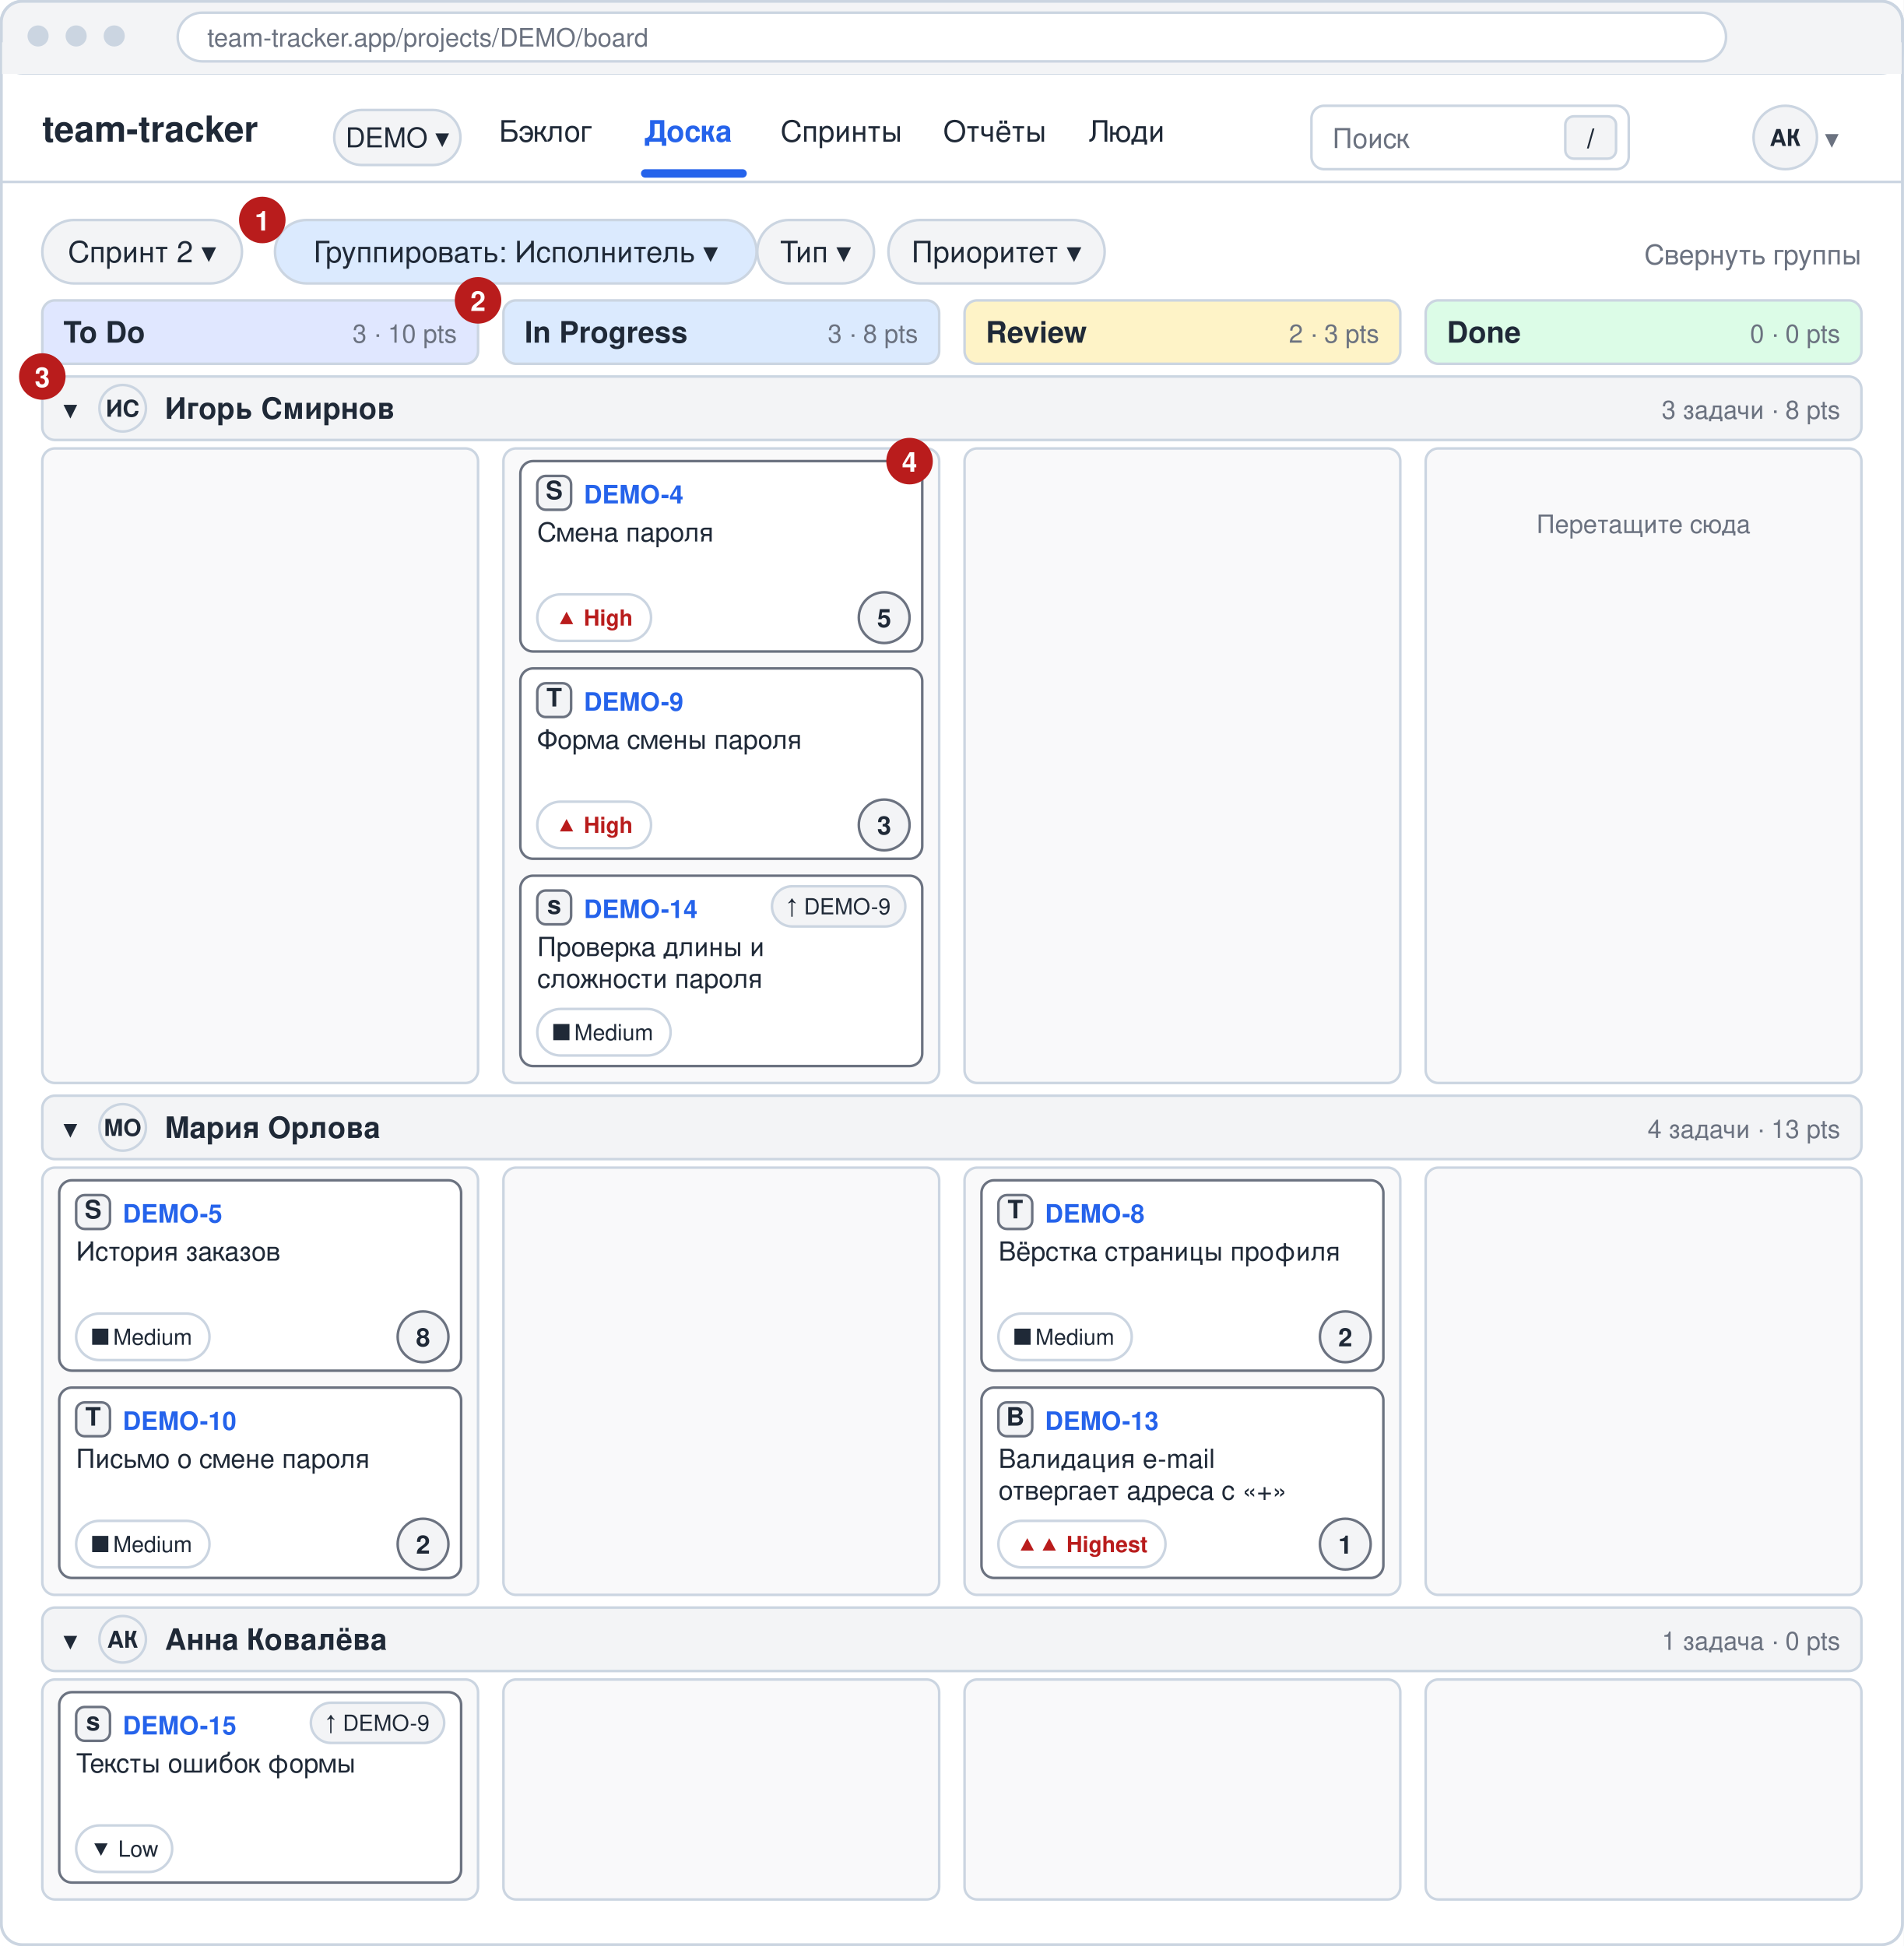
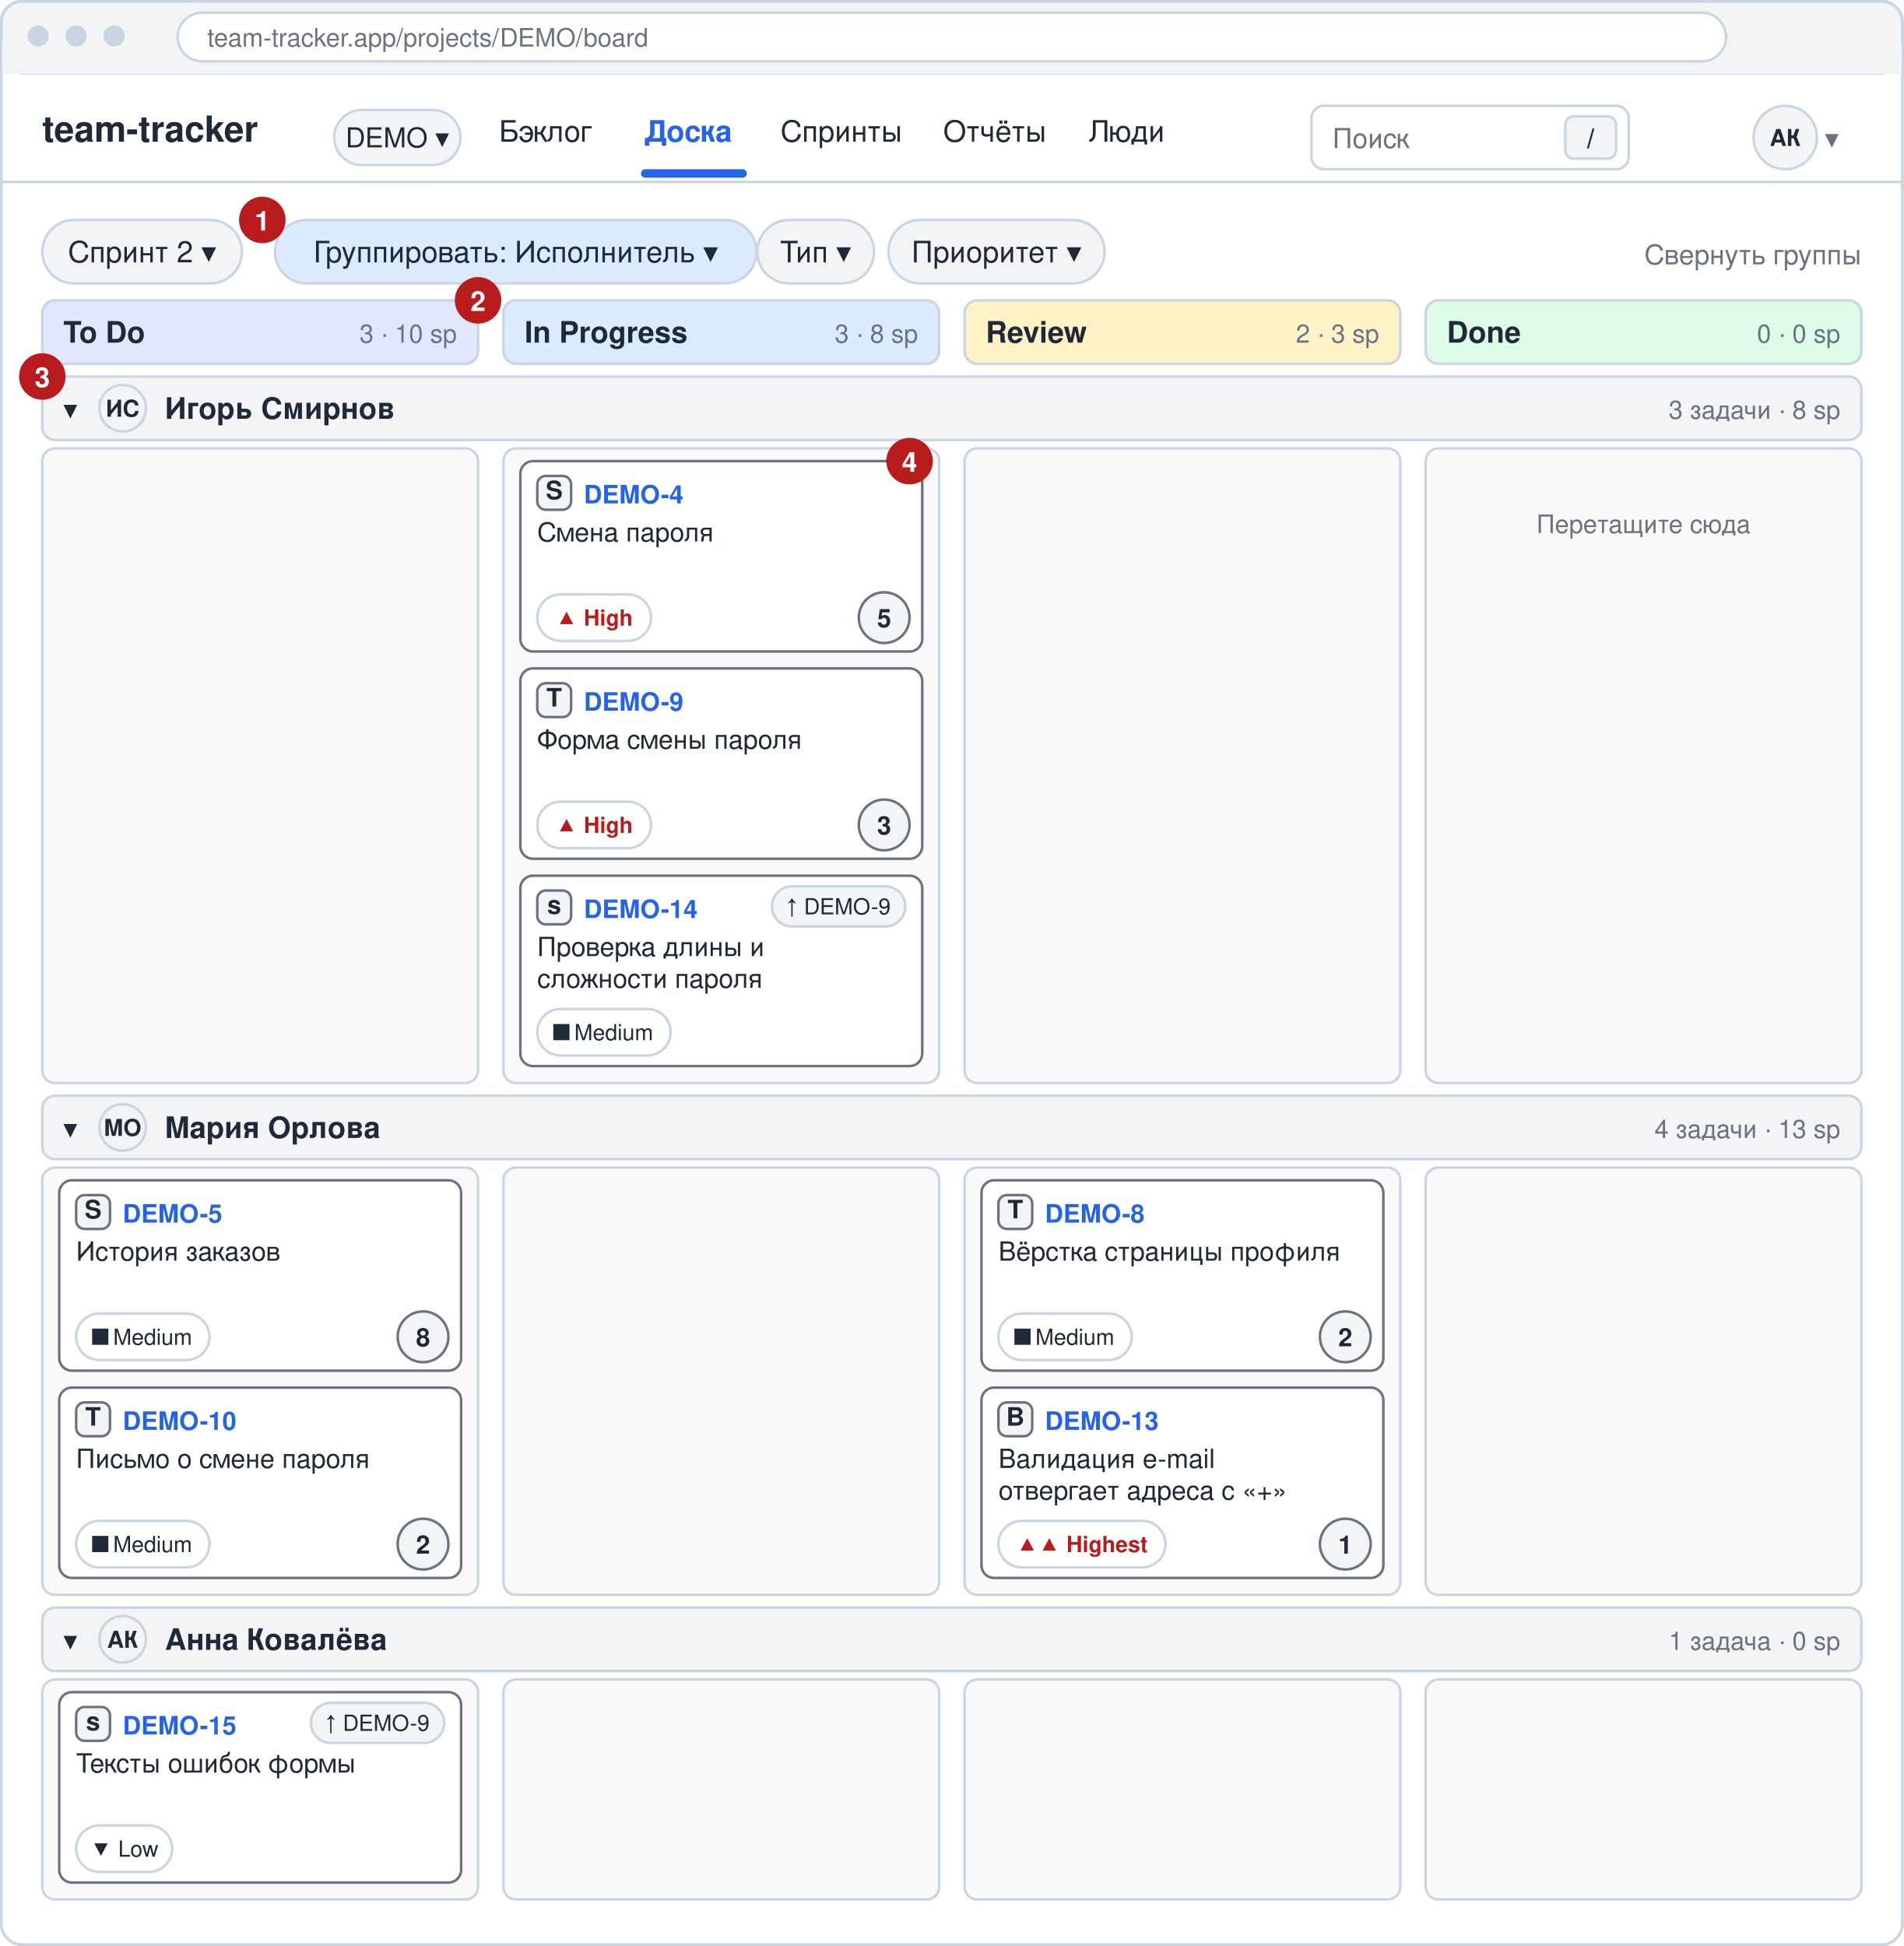
<svg xmlns="http://www.w3.org/2000/svg" width="900" height="920" viewBox="0 0 900 920" font-family="Helvetica, Arial, 'Segoe UI', 'DejaVu Sans', sans-serif" role="img" aria-label="Экран «Доска», группировка по исполнителю">
  <rect width="900" height="920" fill="#ffffff" />
  <rect x="0.6" y="0.6" width="898.8" height="918.8" rx="10" fill="#ffffff" stroke="#cbd5e1" stroke-width="1.4" />
  <rect x="0.6" y="0.6" width="898.8" height="34" rx="10" fill="#f3f4f6" stroke="#cbd5e1" stroke-width="1.4" />
  <rect x="1" y="20" width="898" height="15" rx="0" fill="#f3f4f6" />
  <circle cx="18" cy="17" r="5" fill="#cbd5e1" />
  <circle cx="36" cy="17" r="5" fill="#cbd5e1" />
  <circle cx="54" cy="17" r="5" fill="#cbd5e1" />
  <rect x="84" y="6" width="732" height="23" rx="11.5" fill="#ffffff" stroke="#cbd5e1" stroke-width="1.2" />
  <text x="98" y="22" text-anchor="start" font-size="12" fill="#6b7280">team-tracker.app/projects/DEMO/board</text>
  <line x1="1" y1="86" x2="899" y2="86" stroke="#cbd5e1" stroke-width="1.2" />
  <text x="20" y="67" text-anchor="start" font-size="17" font-weight="bold" fill="#1f2937">team-tracker</text>
  <rect x="158" y="52" width="59.68" height="26" rx="13.0" fill="#f3f4f6" stroke="#cbd5e1" stroke-width="1.2" />
  <text x="187.84" y="69.68" text-anchor="middle" font-size="13" fill="#1f2937">DEMO ▾</text>
  <text x="236" y="67" text-anchor="start" font-size="14" fill="#1f2937">Бэклог</text>
  <text x="305.04" y="67" text-anchor="start" font-size="14" font-weight="bold" fill="#2563eb">Доска</text>
  <rect x="303.04" y="80" width="50.0" height="4" rx="2" fill="#2563eb" />
  <text x="369.04" y="67" text-anchor="start" font-size="14" fill="#1f2937">Спринты</text>
  <text x="445.92" y="67" text-anchor="start" font-size="14" fill="#1f2937">Отчёты</text>
  <text x="514.96" y="67" text-anchor="start" font-size="14" fill="#1f2937">Люди</text>
  <rect x="620" y="50" width="150" height="30" rx="6" fill="#ffffff" stroke="#cbd5e1" stroke-width="1.2" />
  <text x="630" y="70" text-anchor="start" font-size="13" fill="#6b7280">Поиск</text>
  <rect x="740" y="55" width="24" height="20" rx="4" fill="#f3f4f6" stroke="#cbd5e1" stroke-width="1.2" />
  <text x="752" y="70" text-anchor="middle" font-size="13" font-weight="bold" fill="#1f2937">/</text>
  <circle cx="844" cy="65" r="15" fill="#f3f4f6" stroke="#cbd5e1" stroke-width="1.2" />
  <text x="844" y="69" text-anchor="middle" font-size="11" font-weight="bold" fill="#1f2937">АК</text>
  <text x="866" y="70" text-anchor="middle" font-size="13" fill="#6b7280">▾</text>
  <rect x="20" y="104" width="94.4" height="30" rx="15.0" fill="#f3f4f6" stroke="#cbd5e1" stroke-width="1.2" />
  <text x="67.2" y="124.04" text-anchor="middle" font-size="14" fill="#1f2937">Спринт 2 ▾</text>
  <rect x="130" y="104" width="227.68" height="30" rx="15.0" fill="#dbeafe" stroke="#cbd5e1" stroke-width="1.2" />
  <text x="243.84" y="124.04" text-anchor="middle" font-size="14" fill="#1f2937">Группировать: Исполнитель ▾</text>
  <rect x="358" y="104" width="55.2" height="30" rx="15.0" fill="#f3f4f6" stroke="#cbd5e1" stroke-width="1.2" />
  <text x="385.6" y="124.04" text-anchor="middle" font-size="14" fill="#1f2937">Тип ▾</text>
  <rect x="420" y="104" width="102.24" height="30" rx="15.0" fill="#f3f4f6" stroke="#cbd5e1" stroke-width="1.2" />
  <text x="471.12" y="124.04" text-anchor="middle" font-size="14" fill="#1f2937">Приоритет ▾</text>
  <text x="880" y="125" text-anchor="end" font-size="13" fill="#6b7280">Свернуть группы</text>
  <circle cx="124" cy="104" r="11" fill="#b91c1c" />
  <text x="124" y="109" text-anchor="middle" font-size="13" font-weight="bold" fill="#ffffff">1</text>
  <rect x="20" y="142" width="206" height="30" rx="6" fill="#e0e7ff" stroke="#cbd5e1" stroke-width="1.2" />
  <text x="30" y="162" text-anchor="start" font-size="14" font-weight="bold" fill="#1f2937">To Do</text>
-   <text x="216" y="162" text-anchor="end" font-size="12" fill="#6b7280">3 · 10 pts</text>
+   <text x="216" y="162" text-anchor="end" font-size="12" fill="#6b7280">3 · 10 sp</text>
  <rect x="238" y="142" width="206" height="30" rx="6" fill="#dbeafe" stroke="#cbd5e1" stroke-width="1.2" />
  <text x="248" y="162" text-anchor="start" font-size="14" font-weight="bold" fill="#1f2937">In Progress</text>
-   <text x="434" y="162" text-anchor="end" font-size="12" fill="#6b7280">3 · 8 pts</text>
+   <text x="434" y="162" text-anchor="end" font-size="12" fill="#6b7280">3 · 8 sp</text>
  <rect x="456" y="142" width="206" height="30" rx="6" fill="#fef3c7" stroke="#cbd5e1" stroke-width="1.2" />
  <text x="466" y="162" text-anchor="start" font-size="14" font-weight="bold" fill="#1f2937">Review</text>
-   <text x="652" y="162" text-anchor="end" font-size="12" fill="#6b7280">2 · 3 pts</text>
+   <text x="652" y="162" text-anchor="end" font-size="12" fill="#6b7280">2 · 3 sp</text>
  <rect x="674" y="142" width="206" height="30" rx="6" fill="#dcfce7" stroke="#cbd5e1" stroke-width="1.2" />
  <text x="684" y="162" text-anchor="start" font-size="14" font-weight="bold" fill="#1f2937">Done</text>
-   <text x="870" y="162" text-anchor="end" font-size="12" fill="#6b7280">0 · 0 pts</text>
+   <text x="870" y="162" text-anchor="end" font-size="12" fill="#6b7280">0 · 0 sp</text>
  <circle cx="226" cy="142" r="11" fill="#b91c1c" />
  <text x="226" y="147" text-anchor="middle" font-size="13" font-weight="bold" fill="#ffffff">2</text>
  <rect x="20" y="178" width="860" height="30" rx="6" fill="#f3f4f6" stroke="#cbd5e1" stroke-width="1.2" />
  <text x="30" y="198" text-anchor="start" font-size="13" fill="#1f2937">▾</text>
  <circle cx="58" cy="193" r="11" fill="#f3f4f6" stroke="#cbd5e1" stroke-width="1.2" />
  <text x="58" y="197" text-anchor="middle" font-size="11" font-weight="bold" fill="#1f2937">ИС</text>
  <text x="78" y="198" text-anchor="start" font-size="14" font-weight="bold" fill="#1f2937">Игорь Смирнов</text>
-   <text x="870" y="198" text-anchor="end" font-size="12" fill="#6b7280">3 задачи · 8 pts</text>
+   <text x="870" y="198" text-anchor="end" font-size="12" fill="#6b7280">3 задачи · 8 sp</text>
  <circle cx="20" cy="178" r="11" fill="#b91c1c" />
  <text x="20" y="183" text-anchor="middle" font-size="13" font-weight="bold" fill="#ffffff">3</text>
  <rect x="20" y="212" width="206" height="300" rx="6" fill="#f3f4f6" fill-opacity="0.55" stroke="#cbd5e1" stroke-width="1.2" />
  <rect x="238" y="212" width="206" height="300" rx="6" fill="#f3f4f6" fill-opacity="0.55" stroke="#cbd5e1" stroke-width="1.2" />
  <rect x="246" y="218" width="190" height="90" rx="6" fill="#ffffff" stroke="#6b7280" stroke-width="1.2" />
  <rect x="254" y="225" width="16" height="16" rx="4" fill="#f3f4f6" stroke="#6b7280" stroke-width="1.2" />
  <text x="262.0" y="236" text-anchor="middle" font-size="12" font-weight="bold" fill="#1f2937">S</text>
  <text x="276" y="238" text-anchor="start" font-size="12" font-weight="bold" fill="#2563eb">DEMO-4</text>
  <text x="254" y="256" text-anchor="start" font-size="12.5" fill="#1f2937">Смена пароля</text>
  <rect x="254" y="281" width="53.8" height="22" rx="11.0" fill="#ffffff" stroke="#cbd5e1" stroke-width="1.2" />
  <text x="280.9" y="295.78" text-anchor="middle" font-size="10.5" font-weight="bold" fill="#b91c1c">▲ High</text>
  <circle cx="418" cy="292" r="12" fill="#f3f4f6" stroke="#6b7280" stroke-width="1.2" />
  <text x="418" y="296.5" text-anchor="middle" font-size="12" font-weight="bold" fill="#1f2937">5</text>
  <rect x="246" y="316" width="190" height="90" rx="6" fill="#ffffff" stroke="#6b7280" stroke-width="1.2" />
  <rect x="254" y="323" width="16" height="16" rx="4" fill="#f3f4f6" stroke="#6b7280" stroke-width="1.2" />
  <text x="262.0" y="334" text-anchor="middle" font-size="12" font-weight="bold" fill="#1f2937">T</text>
  <text x="276" y="336" text-anchor="start" font-size="12" font-weight="bold" fill="#2563eb">DEMO-9</text>
  <text x="254" y="354" text-anchor="start" font-size="12.5" fill="#1f2937">Форма смены пароля</text>
  <rect x="254" y="379" width="53.8" height="22" rx="11.0" fill="#ffffff" stroke="#cbd5e1" stroke-width="1.2" />
  <text x="280.9" y="393.78" text-anchor="middle" font-size="10.5" font-weight="bold" fill="#b91c1c">▲ High</text>
  <circle cx="418" cy="390" r="12" fill="#f3f4f6" stroke="#6b7280" stroke-width="1.2" />
  <text x="418" y="394.5" text-anchor="middle" font-size="12" font-weight="bold" fill="#1f2937">3</text>
  <rect x="246" y="414" width="190" height="90" rx="6" fill="#ffffff" stroke="#6b7280" stroke-width="1.2" />
  <rect x="254" y="421" width="16" height="16" rx="4" fill="#f3f4f6" stroke="#6b7280" stroke-width="1.2" />
  <text x="262.0" y="432" text-anchor="middle" font-size="12" font-weight="bold" fill="#1f2937">s</text>
  <text x="276" y="434" text-anchor="start" font-size="12" font-weight="bold" fill="#2563eb">DEMO-14</text>
  <rect x="364.96" y="419" width="63.04" height="19" rx="9.5" fill="#f3f4f6" stroke="#cbd5e1" stroke-width="1.2" />
  <text x="396.48" y="432.28" text-anchor="middle" font-size="10.5" fill="#1f2937">↑ DEMO-9</text>
  <text x="254" y="452" text-anchor="start" font-size="12.5" fill="#1f2937">Проверка длины и</text>
  <text x="254" y="467" text-anchor="start" font-size="12.5" fill="#1f2937">сложности пароля</text>
  <rect x="254" y="477" width="63.04" height="22" rx="11.0" fill="#ffffff" stroke="#cbd5e1" stroke-width="1.2" />
  <text x="285.52" y="491.78" text-anchor="middle" font-size="10.5" fill="#1f2937">■ Medium</text>
  <rect x="456" y="212" width="206" height="300" rx="6" fill="#f3f4f6" fill-opacity="0.55" stroke="#cbd5e1" stroke-width="1.2" />
  <rect x="674" y="212" width="206" height="300" rx="6" fill="#f3f4f6" fill-opacity="0.55" stroke="#cbd5e1" stroke-width="1.2" />
  <text x="777.0" y="252" text-anchor="middle" font-size="12" fill="#6b7280">Перетащите сюда</text>
  <circle cx="430" cy="218" r="11" fill="#b91c1c" />
  <text x="430" y="223" text-anchor="middle" font-size="13" font-weight="bold" fill="#ffffff">4</text>
  <rect x="20" y="518" width="860" height="30" rx="6" fill="#f3f4f6" stroke="#cbd5e1" stroke-width="1.2" />
  <text x="30" y="538" text-anchor="start" font-size="13" fill="#1f2937">▾</text>
  <circle cx="58" cy="533" r="11" fill="#f3f4f6" stroke="#cbd5e1" stroke-width="1.2" />
  <text x="58" y="537" text-anchor="middle" font-size="11" font-weight="bold" fill="#1f2937">МО</text>
  <text x="78" y="538" text-anchor="start" font-size="14" font-weight="bold" fill="#1f2937">Мария Орлова</text>
-   <text x="870" y="538" text-anchor="end" font-size="12" fill="#6b7280">4 задачи · 13 pts</text>
+   <text x="870" y="538" text-anchor="end" font-size="12" fill="#6b7280">4 задачи · 13 sp</text>
  <rect x="20" y="552" width="206" height="202" rx="6" fill="#f3f4f6" fill-opacity="0.55" stroke="#cbd5e1" stroke-width="1.2" />
  <rect x="28" y="558" width="190" height="90" rx="6" fill="#ffffff" stroke="#6b7280" stroke-width="1.2" />
  <rect x="36" y="565" width="16" height="16" rx="4" fill="#f3f4f6" stroke="#6b7280" stroke-width="1.2" />
  <text x="44.0" y="576" text-anchor="middle" font-size="12" font-weight="bold" fill="#1f2937">S</text>
  <text x="58" y="578" text-anchor="start" font-size="12" font-weight="bold" fill="#2563eb">DEMO-5</text>
  <text x="36" y="596" text-anchor="start" font-size="12.5" fill="#1f2937">История заказов</text>
  <rect x="36" y="621" width="63.04" height="22" rx="11.0" fill="#ffffff" stroke="#cbd5e1" stroke-width="1.2" />
  <text x="67.52" y="635.78" text-anchor="middle" font-size="10.5" fill="#1f2937">■ Medium</text>
  <circle cx="200" cy="632" r="12" fill="#f3f4f6" stroke="#6b7280" stroke-width="1.2" />
  <text x="200" y="636.5" text-anchor="middle" font-size="12" font-weight="bold" fill="#1f2937">8</text>
  <rect x="28" y="656" width="190" height="90" rx="6" fill="#ffffff" stroke="#6b7280" stroke-width="1.2" />
  <rect x="36" y="663" width="16" height="16" rx="4" fill="#f3f4f6" stroke="#6b7280" stroke-width="1.2" />
  <text x="44.0" y="674" text-anchor="middle" font-size="12" font-weight="bold" fill="#1f2937">T</text>
  <text x="58" y="676" text-anchor="start" font-size="12" font-weight="bold" fill="#2563eb">DEMO-10</text>
  <text x="36" y="694" text-anchor="start" font-size="12.5" fill="#1f2937">Письмо о смене пароля</text>
  <rect x="36" y="719" width="63.04" height="22" rx="11.0" fill="#ffffff" stroke="#cbd5e1" stroke-width="1.2" />
  <text x="67.52" y="733.78" text-anchor="middle" font-size="10.5" fill="#1f2937">■ Medium</text>
  <circle cx="200" cy="730" r="12" fill="#f3f4f6" stroke="#6b7280" stroke-width="1.2" />
  <text x="200" y="734.5" text-anchor="middle" font-size="12" font-weight="bold" fill="#1f2937">2</text>
  <rect x="238" y="552" width="206" height="202" rx="6" fill="#f3f4f6" fill-opacity="0.55" stroke="#cbd5e1" stroke-width="1.2" />
  <rect x="456" y="552" width="206" height="202" rx="6" fill="#f3f4f6" fill-opacity="0.55" stroke="#cbd5e1" stroke-width="1.2" />
  <rect x="464" y="558" width="190" height="90" rx="6" fill="#ffffff" stroke="#6b7280" stroke-width="1.2" />
  <rect x="472" y="565" width="16" height="16" rx="4" fill="#f3f4f6" stroke="#6b7280" stroke-width="1.2" />
  <text x="480.0" y="576" text-anchor="middle" font-size="12" font-weight="bold" fill="#1f2937">T</text>
  <text x="494" y="578" text-anchor="start" font-size="12" font-weight="bold" fill="#2563eb">DEMO-8</text>
  <text x="472" y="596" text-anchor="start" font-size="12.5" fill="#1f2937">Вёрстка страницы профиля</text>
  <rect x="472" y="621" width="63.04" height="22" rx="11.0" fill="#ffffff" stroke="#cbd5e1" stroke-width="1.2" />
  <text x="503.52" y="635.78" text-anchor="middle" font-size="10.5" fill="#1f2937">■ Medium</text>
  <circle cx="636" cy="632" r="12" fill="#f3f4f6" stroke="#6b7280" stroke-width="1.2" />
  <text x="636" y="636.5" text-anchor="middle" font-size="12" font-weight="bold" fill="#1f2937">2</text>
  <rect x="464" y="656" width="190" height="90" rx="6" fill="#ffffff" stroke="#6b7280" stroke-width="1.2" />
  <rect x="472" y="663" width="16" height="16" rx="4" fill="#f3f4f6" stroke="#6b7280" stroke-width="1.2" />
  <text x="480.0" y="674" text-anchor="middle" font-size="12" font-weight="bold" fill="#1f2937">B</text>
  <text x="494" y="676" text-anchor="start" font-size="12" font-weight="bold" fill="#2563eb">DEMO-13</text>
  <text x="472" y="694" text-anchor="start" font-size="12.5" fill="#1f2937">Валидация e-mail</text>
  <text x="472" y="709" text-anchor="start" font-size="12.5" fill="#1f2937">отвергает адреса с «+»</text>
  <rect x="472" y="719" width="79.0" height="22" rx="11.0" fill="#ffffff" stroke="#cbd5e1" stroke-width="1.2" />
  <text x="511.5" y="733.78" text-anchor="middle" font-size="10.5" font-weight="bold" fill="#b91c1c">▲▲ Highest</text>
  <circle cx="636" cy="730" r="12" fill="#f3f4f6" stroke="#6b7280" stroke-width="1.2" />
  <text x="636" y="734.5" text-anchor="middle" font-size="12" font-weight="bold" fill="#1f2937">1</text>
  <rect x="674" y="552" width="206" height="202" rx="6" fill="#f3f4f6" fill-opacity="0.55" stroke="#cbd5e1" stroke-width="1.2" />
  <rect x="20" y="760" width="860" height="30" rx="6" fill="#f3f4f6" stroke="#cbd5e1" stroke-width="1.2" />
  <text x="30" y="780" text-anchor="start" font-size="13" fill="#1f2937">▾</text>
  <circle cx="58" cy="775" r="11" fill="#f3f4f6" stroke="#cbd5e1" stroke-width="1.2" />
  <text x="58" y="779" text-anchor="middle" font-size="11" font-weight="bold" fill="#1f2937">АК</text>
  <text x="78" y="780" text-anchor="start" font-size="14" font-weight="bold" fill="#1f2937">Анна Ковалёва</text>
-   <text x="870" y="780" text-anchor="end" font-size="12" fill="#6b7280">1 задача · 0 pts</text>
+   <text x="870" y="780" text-anchor="end" font-size="12" fill="#6b7280">1 задача · 0 sp</text>
  <rect x="20" y="794" width="206" height="104" rx="6" fill="#f3f4f6" fill-opacity="0.55" stroke="#cbd5e1" stroke-width="1.2" />
  <rect x="28" y="800" width="190" height="90" rx="6" fill="#ffffff" stroke="#6b7280" stroke-width="1.2" />
  <rect x="36" y="807" width="16" height="16" rx="4" fill="#f3f4f6" stroke="#6b7280" stroke-width="1.2" />
  <text x="44.0" y="818" text-anchor="middle" font-size="12" font-weight="bold" fill="#1f2937">s</text>
  <text x="58" y="820" text-anchor="start" font-size="12" font-weight="bold" fill="#2563eb">DEMO-15</text>
  <rect x="146.96" y="805" width="63.04" height="19" rx="9.5" fill="#f3f4f6" stroke="#cbd5e1" stroke-width="1.2" />
  <text x="178.48" y="818.28" text-anchor="middle" font-size="10.5" fill="#1f2937">↑ DEMO-9</text>
  <text x="36" y="838" text-anchor="start" font-size="12.5" fill="#1f2937">Тексты ошибок формы</text>
  <rect x="36" y="863" width="45.4" height="22" rx="11.0" fill="#ffffff" stroke="#cbd5e1" stroke-width="1.2" />
  <text x="58.7" y="877.78" text-anchor="middle" font-size="10.5" fill="#1f2937">▼ Low</text>
  <rect x="238" y="794" width="206" height="104" rx="6" fill="#f3f4f6" fill-opacity="0.55" stroke="#cbd5e1" stroke-width="1.2" />
  <rect x="456" y="794" width="206" height="104" rx="6" fill="#f3f4f6" fill-opacity="0.55" stroke="#cbd5e1" stroke-width="1.2" />
  <rect x="674" y="794" width="206" height="104" rx="6" fill="#f3f4f6" fill-opacity="0.55" stroke="#cbd5e1" stroke-width="1.2" />
</svg>
